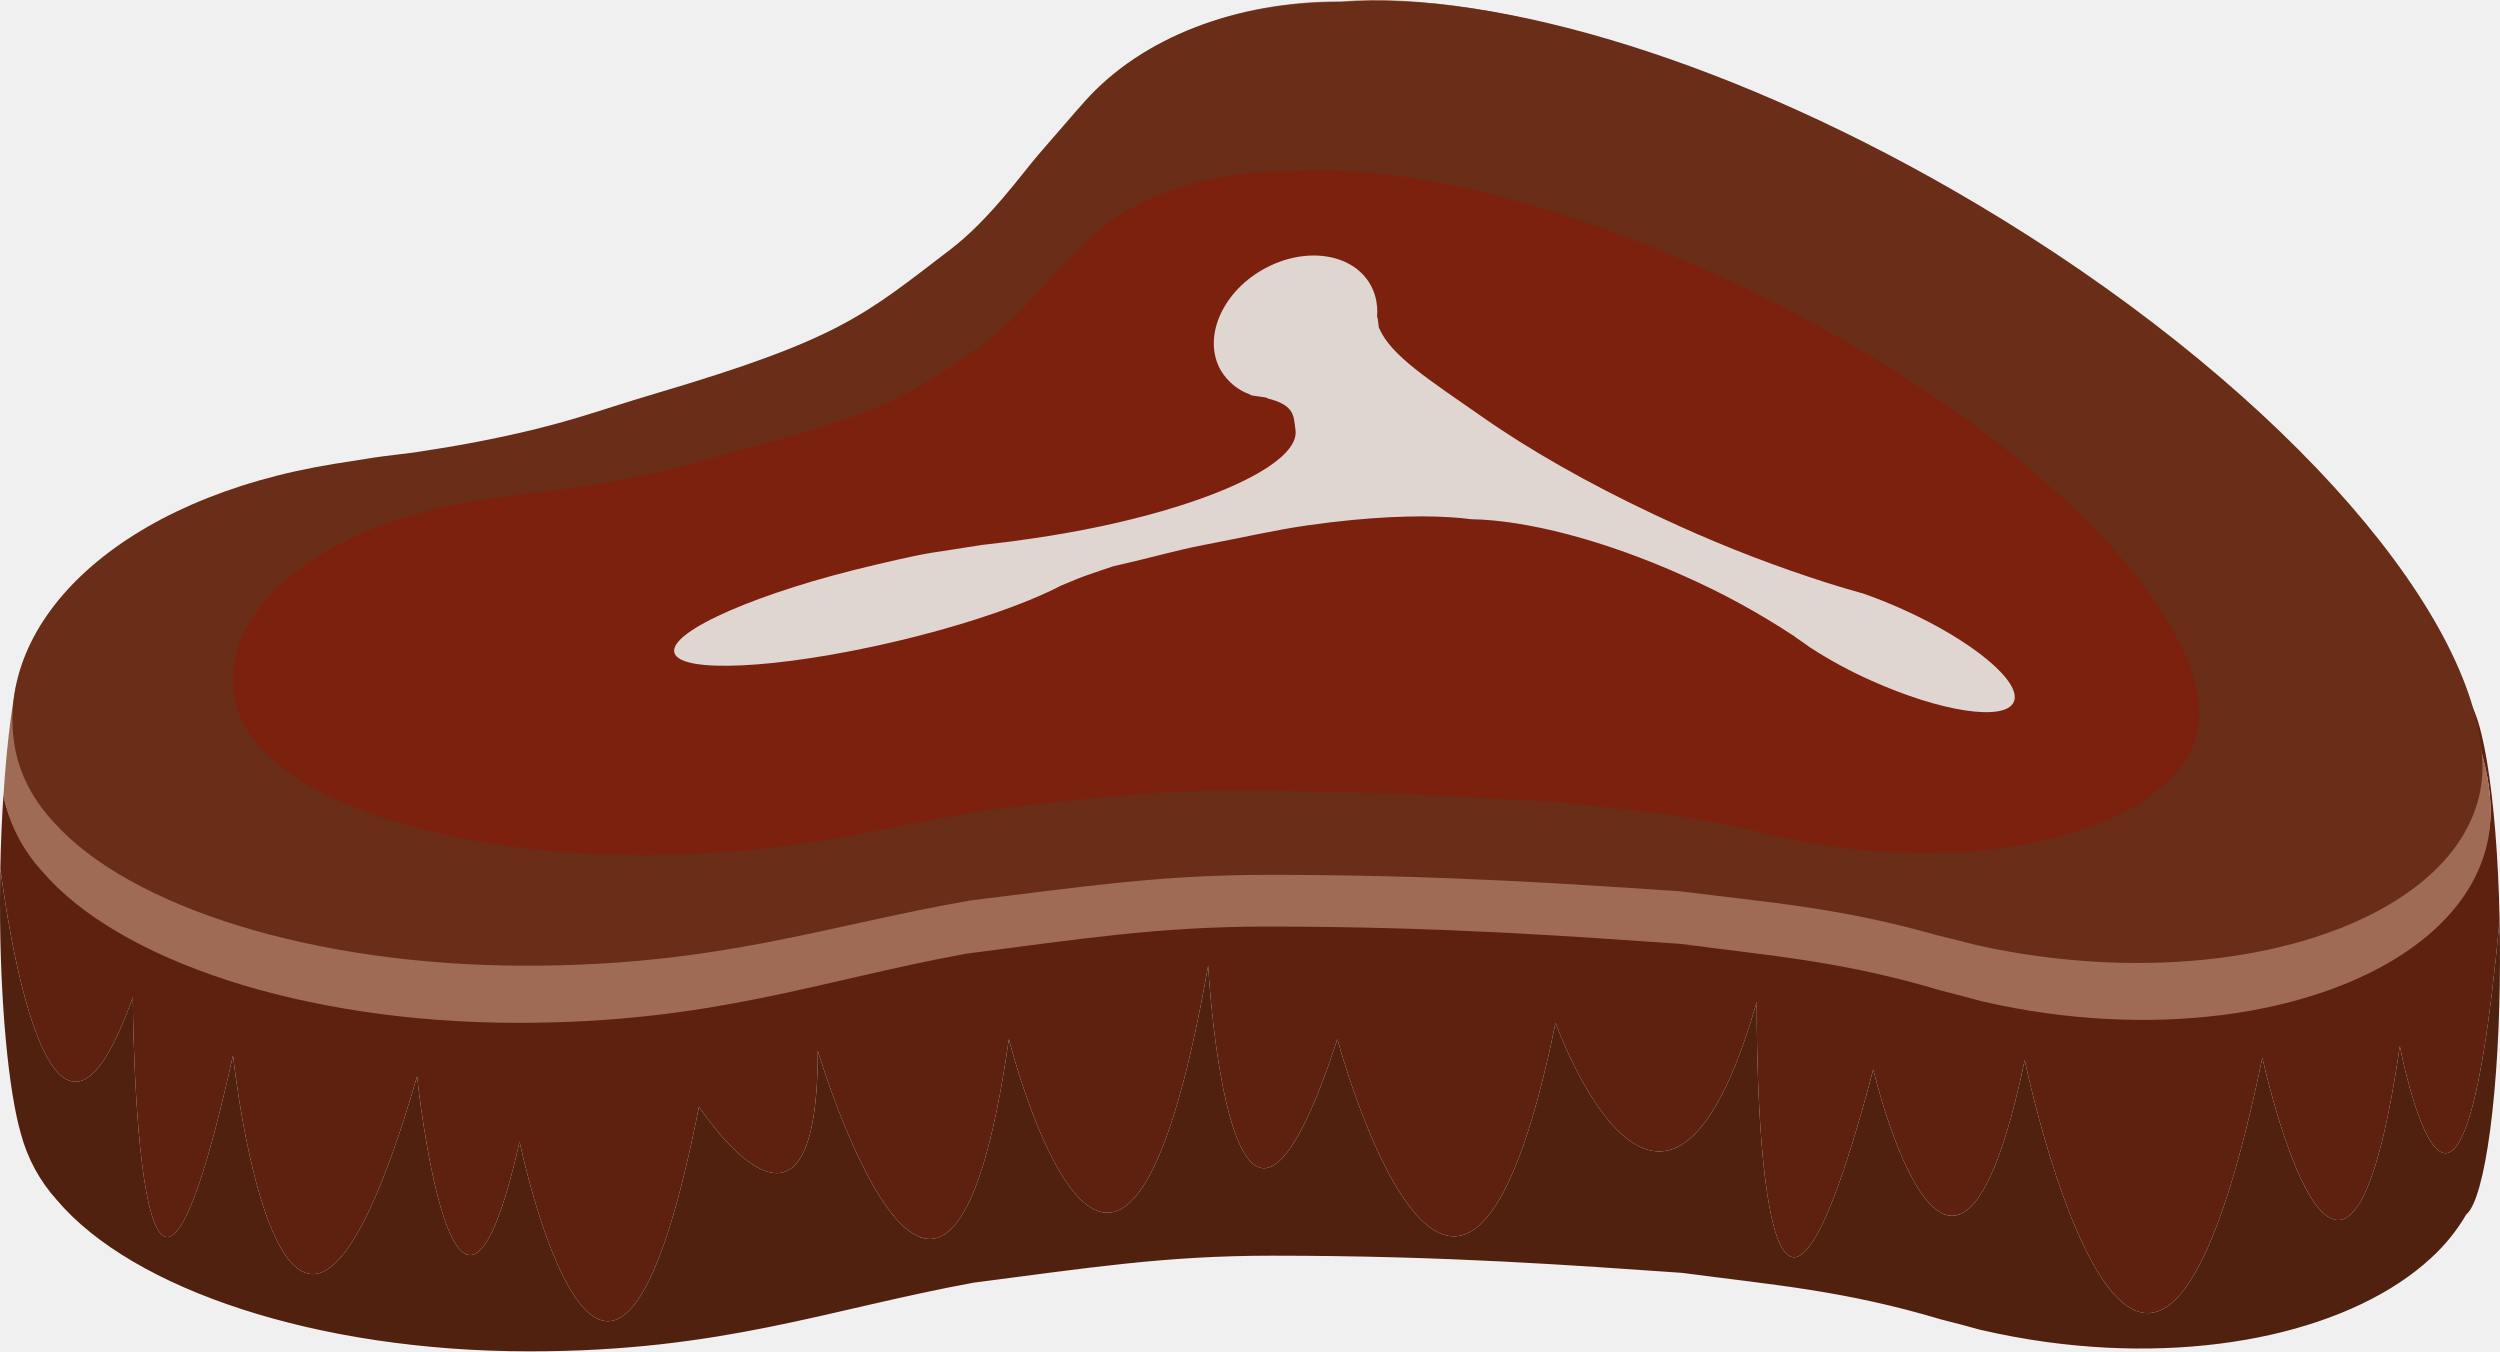
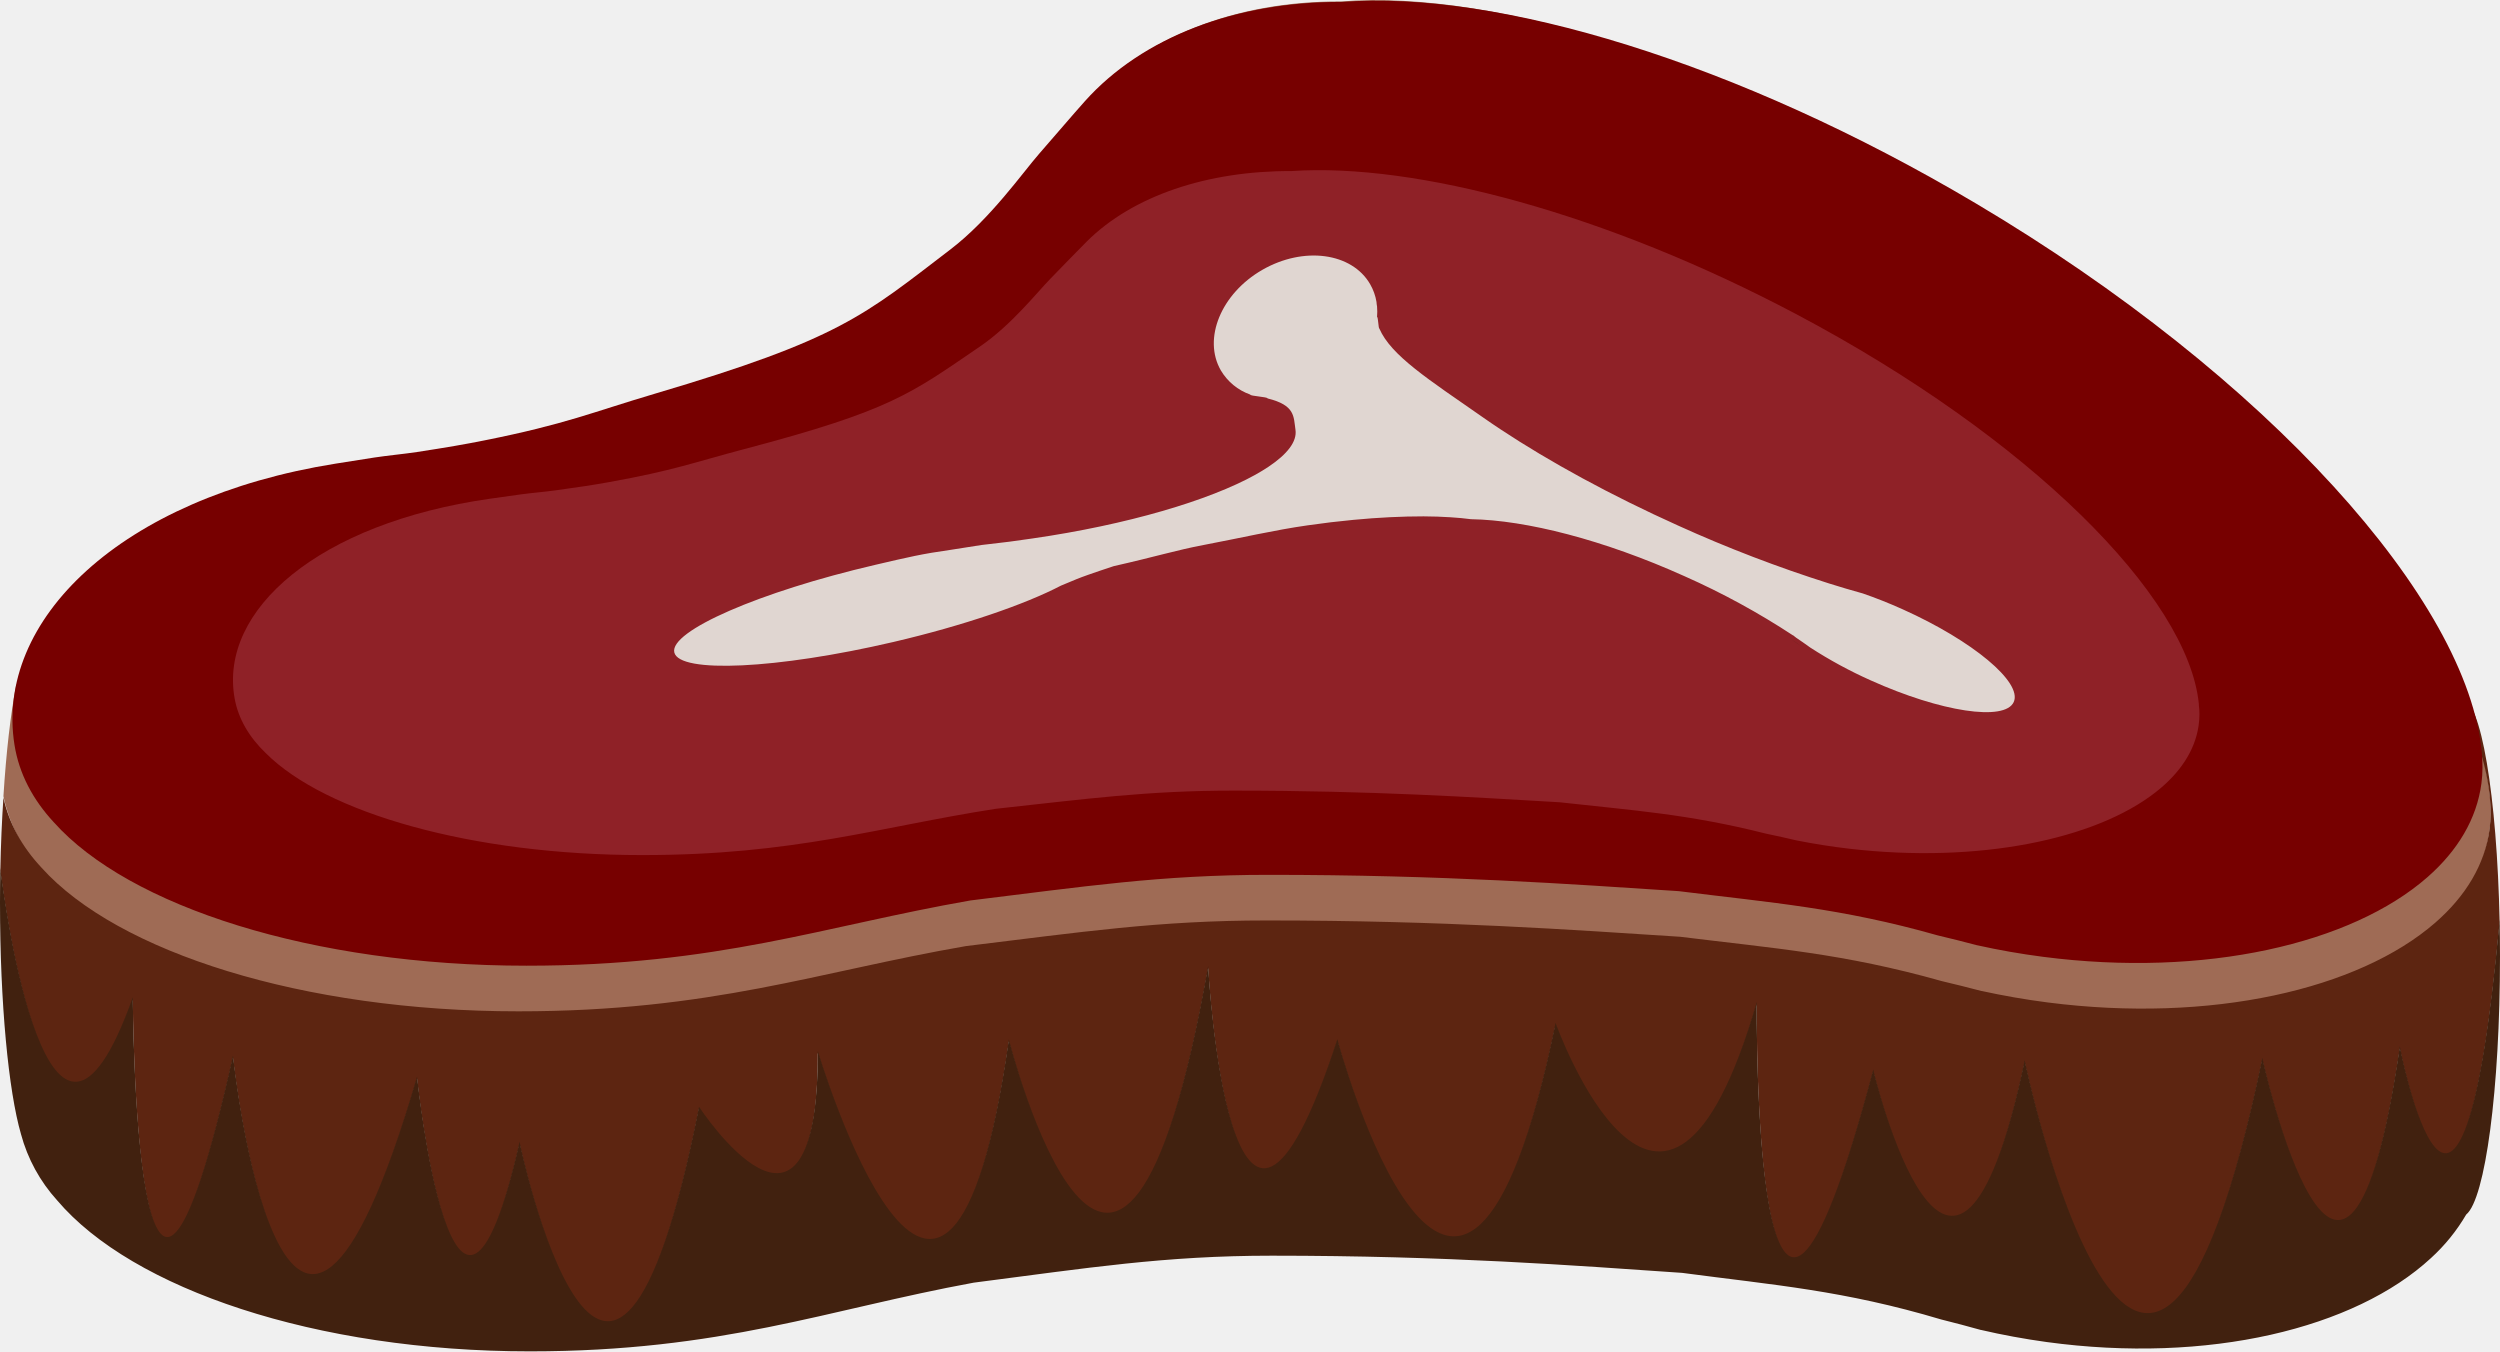
<svg xmlns="http://www.w3.org/2000/svg" viewBox="0 0 1073 580.06">
  <defs>
-     <style>.cls-1{fill:#5f210f;}.cls-2{fill:#9f6b55;}.cls-3,.cls-4{fill:#fff;}.cls-4{stroke:#000;stroke-miterlimit:10;}.cls-5{fill:#692d18;}.cls-6{fill:#51210f;}.cls-7{fill:#7d210f;}.cls-8{fill:#e0d6d1;}</style>
+     <style>.cls-1{fill:#9f6b55;}.cls-2{fill:#5f210f;}.cls-3{fill:#5d2511;}.cls-4,.cls-5{fill:#fff;}.cls-5{stroke:#000;stroke-miterlimit:10;}.cls-6{fill:#700;}.cls-7{fill:#41210f;}.cls-8{fill:#8f2127;}.cls-9{fill:#51210f;}.cls-10{fill:#e0d6d1;}</style>
  </defs>
+   <g id="Layer_5" data-name="Layer 5">
+     <path class="cls-1" d="M1553,642.9a61.27,61.27,0,0,1-.45,7.15c-2,16.15-10.26,30.56-23.32,42.61l0,0c-33,30.4-96.37,45.81-166.36,36.28-9.7-1.32-19.16-3.07-28.32-5.21l-.12,0q-8.36-2.34-17.12-4.53c-42.18-12.57-71.82-14.81-112.16-20.1-46.38-3.18-101.82-7.42-177.47-7.42-46.6,0-79.66,5.3-129.07,11.65C835.06,715,789.44,733,706.49,733c-92.72,0-172.08-27-204.58-65.24a68.8,68.8,0,0,1-16.44-32c1.2-19,3.08-35.34,5.42-47.38a98.57,98.57,0,0,1,12.21-20.67c22.69-29.86,64.66-53.72,120.7-63.14,2.43-.4,10.28-1.72,16.88-2.79a151.15,151.15,0,0,1,16.43-1.68c8.33-.42,16.87-1.32,25.68-2.31a427.91,427.91,0,0,0,79-16.82C842,456.07,905.25,412.59,930,370.19q2.46-4.21,4.41-8.42a96.45,96.45,0,0,1,13.74-22c25-29.31,65.64-45.36,111.28-45.14,67.39-5.39,170.89,27.16,274.26,91.62,101.08,63,176.75,140.8,206,204.76,7.38,16.09,11.81,31.3,13,45.19,0,.25,0,.49.06.73C1552.91,638.92,1553,640.93,1553,642.9Z" transform="translate(-484 -294)" />
+   </g>
  <g id="Layer_3" data-name="Layer 3">
-     <path class="cls-1" d="M503.1,571.13a92.26,92.26,0,0,0-12.21,19.5c2.71-13.14,6-20.88,9.61-20.88A3.63,3.63,0,0,1,503.1,571.13Z" transform="translate(-484 -294)" />
-     <path class="cls-1" d="M1556.84,688.77v-.06C1539.66,876.42,1514,743,1514,743c-24,165-59,5-59,5-51,246-102,1-102,1-31,148-65,4-65,4-52,197-50-29-50-29-40,139-86.36,9-86.36,9-41.36,202-93.64,7-93.64,7-46,141-55.47-31.5-55.47-31.5C964.06,927,917,740,917,740c-27,190-82,5-82,5,0,102-51,24-51,24-39,198-77,15-77,15-28,124-44-28-44-28-57,196-79-9-79-9-42,188.95-43-25-43-25-36.11,101.68-55.06-41-56.86-55.4.22-11,.67-21.51,1.33-31.26,2.41,11.14,8.09,21.27,16.44,30.16,32.5,36.08,111.86,61.56,204.58,61.56,83,0,128.57-17,192.1-28,49.41-6,82.47-11,129.07-11,75.65,0,131.09,4,177.47,7,40.34,5,70,7.11,112.16,19q8.76,2.07,17.12,4.27l.12,0c9.16,2,18.62,3.67,28.32,4.92,70,9,133.41-5.55,166.36-34.23l0,0c13.06-11.37,21.33-25,23.32-40.21a54.49,54.49,0,0,0,.45-6.74c0-1.86-.09-3.76-.25-5.68,0-.23,0-.46-.06-.69-1.17-13.11-5.6-27.46-13-42.64a2.42,2.42,0,0,1,.79-.13C1548.82,592.91,1555.71,634.59,1556.84,688.77Z" transform="translate(-484 -294)" />
-   </g>
-   <g id="Layer_5" data-name="Layer 5">
-     <path class="cls-2" d="M1553,642.9a61.27,61.27,0,0,1-.45,7.15c-2,16.15-10.26,30.56-23.32,42.61l0,0c-33,30.4-96.37,45.81-166.36,36.28-9.7-1.32-19.16-3.07-28.32-5.21l-.12,0q-8.36-2.34-17.12-4.53c-42.18-12.57-71.82-14.81-112.16-20.1-46.38-3.18-101.82-7.42-177.47-7.42-46.6,0-79.66,5.3-129.07,11.65C835.06,715,789.44,733,706.49,733c-92.72,0-172.08-27-204.58-65.24a68.8,68.8,0,0,1-16.44-32c1.2-19,3.08-35.34,5.42-47.38a98.57,98.57,0,0,1,12.21-20.67c22.69-29.86,64.66-53.72,120.7-63.14,2.43-.4,10.28-1.72,16.88-2.79a151.15,151.15,0,0,1,16.43-1.68c8.33-.42,16.87-1.32,25.68-2.31a427.91,427.91,0,0,0,79-16.82C842,456.07,905.25,412.59,930,370.19q2.46-4.21,4.41-8.42a96.45,96.45,0,0,1,13.74-22c25-29.31,65.64-45.36,111.28-45.14,67.39-5.39,170.89,27.16,274.26,91.62,101.08,63,176.75,140.8,206,204.76,7.38,16.09,11.81,31.3,13,45.19,0,.25,0,.49.06.73C1552.91,638.92,1553,640.93,1553,642.9Z" transform="translate(-484 -294)" />
+     <path class="cls-2" d="M503.1,571.13a92.26,92.26,0,0,0-12.21,19.5c2.71-13.14,6-20.88,9.61-20.88A3.63,3.63,0,0,1,503.1,571.13Z" transform="translate(-484 -294)" />
+     <path class="cls-3" d="M1556.84,689.77v-.06C1539.66,877.42,1514,744,1514,744c-24,165-59,5-59,5-51,246-102,1-102,1-31,148-65,4-65,4-52,197-50-29-50-29-40,139-86.36,9-86.36,9-41.36,202-93.64,7-93.64,7-46,141-55.47-31.5-55.47-31.5C964.06,928,917,741,917,741c-27,190-82,5-82,5,0,102-51,24-51,24-39,198-77,15-77,15-28,124-44-28-44-28-57,196-79-9-79-9-42,188.95-43-25-43-25-36.11,101.68-55.06-41-56.86-55.4.22-11,.67-21.51,1.33-31.26,2.41,11.14,8.09,21.27,16.44,30.16,32.5,36.08,111.86,61.56,204.58,61.56,83,0,128.57-17,192.1-28,49.41-6,82.47-11,129.07-11,75.65,0,131.09,4,177.47,7,40.34,5,70,7.11,112.16,19q8.76,2.07,17.12,4.27l.12,0c9.16,2,18.62,3.67,28.32,4.92,70,9,133.41-5.55,166.36-34.23l0,0c13.06-11.37,21.33-25,23.32-40.21a54.49,54.49,0,0,0,.45-6.74c0-1.86-.09-3.76-.25-5.68,0-.23,0-.46-.06-.69-1.17-13.11-5.6-27.46-13-42.64a2.42,2.42,0,0,1,.79-.13C1548.82,593.91,1555.71,635.59,1556.84,689.77Z" transform="translate(-484 -294)" />
  </g>
  <g id="Layer_2" data-name="Layer 2">
-     <path class="cls-3" d="M1495.78,656a66.34,66.34,0,0,0,8-12.14q-1.05,2.24-2.31,4.36A50.93,50.93,0,0,1,1495.78,656Z" transform="translate(-484 -294)" />
+     <path class="cls-4" d="M1495.78,656a66.34,66.34,0,0,0,8-12.14q-1.05,2.24-2.31,4.36A50.93,50.93,0,0,1,1495.78,656Z" transform="translate(-484 -294)" />
    <path d="M1509.48,618.49a54.49,54.49,0,0,1-.45,6.74c-2,15.24-10.17,28.84-23.12,40.21a54.74,54.74,0,0,0,16-17c5.22-8.79,7.68-18.89,7.59-30Z" transform="translate(-484 -294)" />
-     <path class="cls-4" d="M1509.48,618.49c0-1.86-.09-3.76-.25-5.68A51.4,51.4,0,0,1,1509.48,618.49Z" transform="translate(-484 -294)" />
-     <path class="cls-5" d="M1549.48,623.49a54.49,54.49,0,0,1-.45,6.74c-2,15.24-10.17,28.84-23.12,40.21l0,0c-32.68,28.68-95.57,43.22-165,34.23q-14.43-1.87-28.09-4.92l-.11,0q-8.3-2.21-17-4.27c-41.83-11.86-71.23-14-111.23-19-46-3-101-7-176-7-46.21,0-79,5-128,11-63,11-108.24,28-190.5,28-92,0-170.65-25.48-202.88-61.56-9-9.69-14.91-20.86-16.88-33.2C481.71,560.29,535.56,507.76,628,493c2.4-.39,10.19-1.63,16.74-2.64,5.4-.83,12.86-1.53,18.26-2.36,13-2,20.38-3.28,29-5,35-7,46-12,73-20,79.55-23.52,89.73-33.5,127-62,17-13,31-33,38-41s14.09-16.36,19.64-22.57c24.76-27.66,65.1-42.8,110.36-42.6,66.83-5.08,169.47,25.63,272,86.45,125.46,74.44,211.44,170.65,217.19,235.84,0,.23,0,.46.06.69C1549.39,619.73,1549.48,621.63,1549.48,623.49Z" transform="translate(-484 -294)" />
+     <path class="cls-5" d="M1509.48,618.49c0-1.86-.09-3.76-.25-5.68A51.4,51.4,0,0,1,1509.48,618.49Z" transform="translate(-484 -294)" />
+     <path class="cls-6" d="M1549.48,623.49a54.49,54.49,0,0,1-.45,6.74c-2,15.24-10.17,28.84-23.12,40.21l0,0c-32.68,28.68-95.57,43.22-165,34.23q-14.43-1.87-28.09-4.92l-.11,0q-8.3-2.21-17-4.27c-41.83-11.86-71.23-14-111.23-19-46-3-101-7-176-7-46.21,0-79,5-128,11-63,11-108.24,28-190.5,28-92,0-170.65-25.48-202.88-61.56-9-9.69-14.91-20.86-16.88-33.2C481.71,560.29,535.56,507.76,628,493c2.4-.39,10.19-1.63,16.74-2.64,5.4-.83,12.86-1.53,18.26-2.36,13-2,20.38-3.28,29-5,35-7,46-12,73-20,79.55-23.52,89.73-33.5,127-62,17-13,31-33,38-41s14.09-16.36,19.64-22.57c24.76-27.66,65.1-42.8,110.36-42.6,66.83-5.08,169.47,25.63,272,86.45,125.46,74.44,211.44,170.65,217.19,235.84,0,.23,0,.46.06.69C1549.39,619.73,1549.48,621.63,1549.48,623.49Z" transform="translate(-484 -294)" />
  </g>
  <g id="Layer_4" data-name="Layer 4">
-     <path class="cls-6" d="M1557,704.51c0,57.06-6.34,104.13-14.51,110.78a79.35,79.35,0,0,1-15.15,18.7l0,0c-32.68,30.2-95.57,45.5-165,36q-14.43-2-28.09-5.18l-.11,0q-8.3-2.33-17-4.5c-41.83-12.48-71.23-14.7-111.23-20-46-3.16-101-7.37-176-7.37-46.21,0-79,5.27-128,11.58-63,11.58-108.24,29.48-190.5,29.48-91.95,0-170.65-26.82-202.88-64.81A68.94,68.94,0,0,1,493,780.74v0c-5.34-18.48-9-56-9-99.38q0-7.5.14-14.74C485.94,681,504.89,823.68,541,722c0,0,1,213.91,43,25,0,0,22,205,79,9,0,0,16,152,44,28,0,0,38,183,77-15,0,0,51,78,51-24,0,0,55,185,82-5,0,0,47.06,187,85.53-31.5,0,0,9.47,172.5,55.47,31.5,0,0,52.28,195,93.64-7,0,0,46.36,130,86.36-9,0,0-2,226,50,29,0,0,34,144,65-4,0,0,51,245,102-1,0,0,35,160,59-5,0,0,25.66,133.42,42.83-54.29v.06C1556.94,693.91,1557,699.17,1557,704.51Z" transform="translate(-484 -294)" />
+     <path class="cls-7" d="M1557,704.51c0,57.06-6.34,104.13-14.51,110.78a79.35,79.35,0,0,1-15.15,18.7l0,0c-32.68,30.2-95.57,45.5-165,36q-14.43-2-28.09-5.18l-.11,0q-8.3-2.33-17-4.5c-41.83-12.48-71.23-14.7-111.23-20-46-3.16-101-7.37-176-7.37-46.21,0-79,5.27-128,11.58-63,11.58-108.24,29.48-190.5,29.48-91.95,0-170.65-26.82-202.88-64.81A68.94,68.94,0,0,1,493,780.74v0c-5.34-18.48-9-56-9-99.38q0-7.5.14-14.74C485.94,681,504.89,823.68,541,722c0,0,1,213.91,43,25,0,0,22,205,79,9,0,0,16,152,44,28,0,0,38,183,77-15,0,0,51,78,51-24,0,0,55,185,82-5,0,0,47.06,187,85.53-31.5,0,0,9.47,172.5,55.47,31.5,0,0,52.28,195,93.64-7,0,0,46.36,130,86.36-9,0,0-2,226,50,29,0,0,34,144,65-4,0,0,51,245,102-1,0,0,35,160,59-5,0,0,25.66,133.42,42.83-54.29v.06C1556.94,693.91,1557,699.17,1557,704.51Z" transform="translate(-484 -294)" />
  </g>
  <g id="Layer_6" data-name="Layer 6">
-     <path class="cls-7" d="M1428,600.66a35.1,35.1,0,0,1-.36,4.79c-1.57,10.81-8.09,20.47-18.4,28.54h0c-26,20.36-76.09,30.68-131.35,24.3q-11.49-1.34-22.36-3.5l-.09,0q-6.6-1.56-13.52-3c-33.3-8.42-56.71-9.91-88.55-13.46-36.62-2.13-80.39-5-140.12-5-36.79,0-62.89,3.55-101.91,7.81C861.17,648.93,825.15,661,759.66,661c-73.2,0-135.86-18.09-161.52-43.69-7.19-6.88-11.87-14.81-13.44-23.57-6.79-37.94,36.08-75.22,109.68-85.7,1.91-.27,8.11-1.16,13.32-1.87,4.3-.59,10.24-1.09,14.54-1.68,10.35-1.42,16.23-2.32,23.09-3.55,27.87-5,36.63-8.52,58.12-14.19,63.33-16.7,71.43-23.78,101.11-44,13.53-9.22,24.68-23.42,30.25-29.1s11.22-11.61,15.64-16c19.71-19.63,51.82-30.37,87.86-30.23,53.2-3.61,134.92,18.19,216.53,61.36,99.88,52.83,168.34,121.12,172.91,167.39,0,.16,0,.33,0,.49C1427.93,598,1428,599.34,1428,600.66Z" transform="translate(-484 -294)" />
+     <path class="cls-8" d="M1428,600.66a35.1,35.1,0,0,1-.36,4.79c-1.57,10.81-8.09,20.47-18.4,28.54h0c-26,20.36-76.09,30.68-131.35,24.3q-11.49-1.34-22.36-3.5l-.09,0q-6.6-1.56-13.52-3c-33.3-8.42-56.71-9.91-88.55-13.46-36.62-2.13-80.39-5-140.12-5-36.79,0-62.89,3.55-101.91,7.81C861.17,648.93,825.15,661,759.66,661c-73.2,0-135.86-18.09-161.52-43.69-7.19-6.88-11.87-14.81-13.44-23.57-6.79-37.94,36.08-75.22,109.68-85.7,1.91-.27,8.11-1.16,13.32-1.87,4.3-.59,10.24-1.09,14.54-1.68,10.35-1.42,16.23-2.32,23.09-3.55,27.87-5,36.63-8.52,58.12-14.19,63.33-16.7,71.43-23.78,101.11-44,13.53-9.22,24.68-23.42,30.25-29.1s11.22-11.61,15.64-16c19.71-19.63,51.82-30.37,87.86-30.23,53.2-3.61,134.92,18.19,216.53,61.36,99.88,52.83,168.34,121.12,172.91,167.39,0,.16,0,.33,0,.49C1427.93,598,1428,599.34,1428,600.66Z" transform="translate(-484 -294)" />
  </g>
  <g id="Layer_7" data-name="Layer 7">
-     <path class="cls-6" d="M1072,425.52a13.34,13.34,0,0,1-.24-1.94C1071.86,424.22,1071.94,424.87,1072,425.52Z" transform="translate(-484 -294)" />
-     <path class="cls-6" d="M1251.86,567.69q3.12,2.1,6.06,4.23C1255.77,570.5,1253.74,569.09,1251.86,567.69Z" transform="translate(-484 -294)" />
-     <path class="cls-6" d="M1280.44,548.65q-7-1.93-14.38-4.25C1270.55,545.48,1275.39,546.9,1280.44,548.65Z" transform="translate(-484 -294)" />
-     <path class="cls-8" d="M1348.3,595.3c-3.8,8.43-31.27,4.28-61.35-9.27a190.67,190.67,0,0,1-26-14.11q-2.94-2.13-6.06-4.23l-1.27-1-.1,0A323.28,323.28,0,0,0,1207,541.31c-34.7-15.62-68-24.07-91.61-24.47h-.05c-2.75-.36-5.68-.64-8.77-.83-3.63-.24-7.49-.37-11.56-.39-9.13,0-19.28.46-30.2,1.51-6.28.59-12.81,1.37-19.54,2.34-14.12,2-29,5.47-44.63,8.43-11.89,2.25-20.17,4.91-38.66,9.1-.43.1,0,0-6,2-2.33.78-7.63,2.62-9.9,3.56l-6.73,2.8c-15.32,8-41.57,17.1-72,24.2-49.75,11.6-91.81,13.6-93.94,4.46s36.47-26,86.22-37.58c14.25-3.32,20.14-4.73,32.36-6.44,4.2-.7,8.49-1.3,10.62-1.67q2.79-.48,5.6-.76c7-.75,10.8-1.29,18.91-2.46,40.75-5.89,75.88-16.34,95.72-27.37,2-1.13,3.88-2.25,5.57-3.39,8.09-5.4,12.34-10.85,11.61-15.87-.84-5.78-.09-10.55-12-13.48.2-.66-7.63-1-7.39-1.64A23.91,23.91,0,0,1,1008,453c-7.87-13.63.09-33,17.79-43.18s38.42-7.45,46.29,6.18a22.53,22.53,0,0,1,2.71,7.58,13.34,13.34,0,0,0,.24,1.94,26.26,26.26,0,0,1,0,4.52c.5,0,.55,4.93,1,5,5,11.58,21.07,21.79,44,37.78q3.87,2.72,8,5.45c21,13.9,47.17,28.23,76.27,41.33a581.46,581.46,0,0,0,64.79,24.84q7.23,2.28,14.12,4.18l.26.07h0c5.54,1.91,11.34,4.2,17.24,6.86C1330.78,569.06,1352.09,586.87,1348.3,595.3Z" transform="translate(-484 -294)" />
+     <path class="cls-9" d="M1072,425.52a13.34,13.34,0,0,1-.24-1.94C1071.86,424.22,1071.94,424.87,1072,425.52Z" transform="translate(-484 -294)" />
+     <path class="cls-9" d="M1251.86,567.69q3.12,2.1,6.06,4.23C1255.77,570.5,1253.74,569.09,1251.86,567.69Z" transform="translate(-484 -294)" />
+     <path class="cls-9" d="M1280.44,548.65q-7-1.93-14.38-4.25C1270.55,545.48,1275.39,546.9,1280.44,548.65Z" transform="translate(-484 -294)" />
+     <path class="cls-10" d="M1348.3,595.3c-3.8,8.43-31.27,4.28-61.35-9.27a190.67,190.67,0,0,1-26-14.11q-2.94-2.13-6.06-4.23l-1.27-1-.1,0A323.28,323.28,0,0,0,1207,541.31c-34.7-15.62-68-24.07-91.61-24.47h-.05c-2.75-.36-5.68-.64-8.77-.83-3.63-.24-7.49-.37-11.56-.39-9.13,0-19.28.46-30.2,1.51-6.28.59-12.81,1.37-19.54,2.34-14.12,2-29,5.47-44.63,8.43-11.89,2.25-20.17,4.91-38.66,9.1-.43.1,0,0-6,2-2.33.78-7.63,2.62-9.9,3.56l-6.73,2.8c-15.32,8-41.57,17.1-72,24.2-49.75,11.6-91.81,13.6-93.94,4.46s36.47-26,86.22-37.58c14.25-3.32,20.14-4.73,32.36-6.44,4.2-.7,8.49-1.3,10.62-1.67q2.79-.48,5.6-.76c7-.75,10.8-1.29,18.91-2.46,40.75-5.89,75.88-16.34,95.72-27.37,2-1.13,3.88-2.25,5.57-3.39,8.09-5.4,12.34-10.85,11.61-15.87-.84-5.78-.09-10.55-12-13.48.2-.66-7.63-1-7.39-1.64A23.91,23.91,0,0,1,1008,453c-7.87-13.63.09-33,17.79-43.18s38.42-7.45,46.29,6.18a22.53,22.53,0,0,1,2.71,7.58,13.34,13.34,0,0,0,.24,1.94,26.26,26.26,0,0,1,0,4.52c.5,0,.55,4.93,1,5,5,11.58,21.07,21.79,44,37.78q3.87,2.72,8,5.45c21,13.9,47.17,28.23,76.27,41.33a581.46,581.46,0,0,0,64.79,24.84q7.23,2.28,14.12,4.18l.26.07h0c5.54,1.91,11.34,4.2,17.24,6.86C1330.78,569.06,1352.09,586.87,1348.3,595.3Z" transform="translate(-484 -294)" />
  </g>
</svg>
